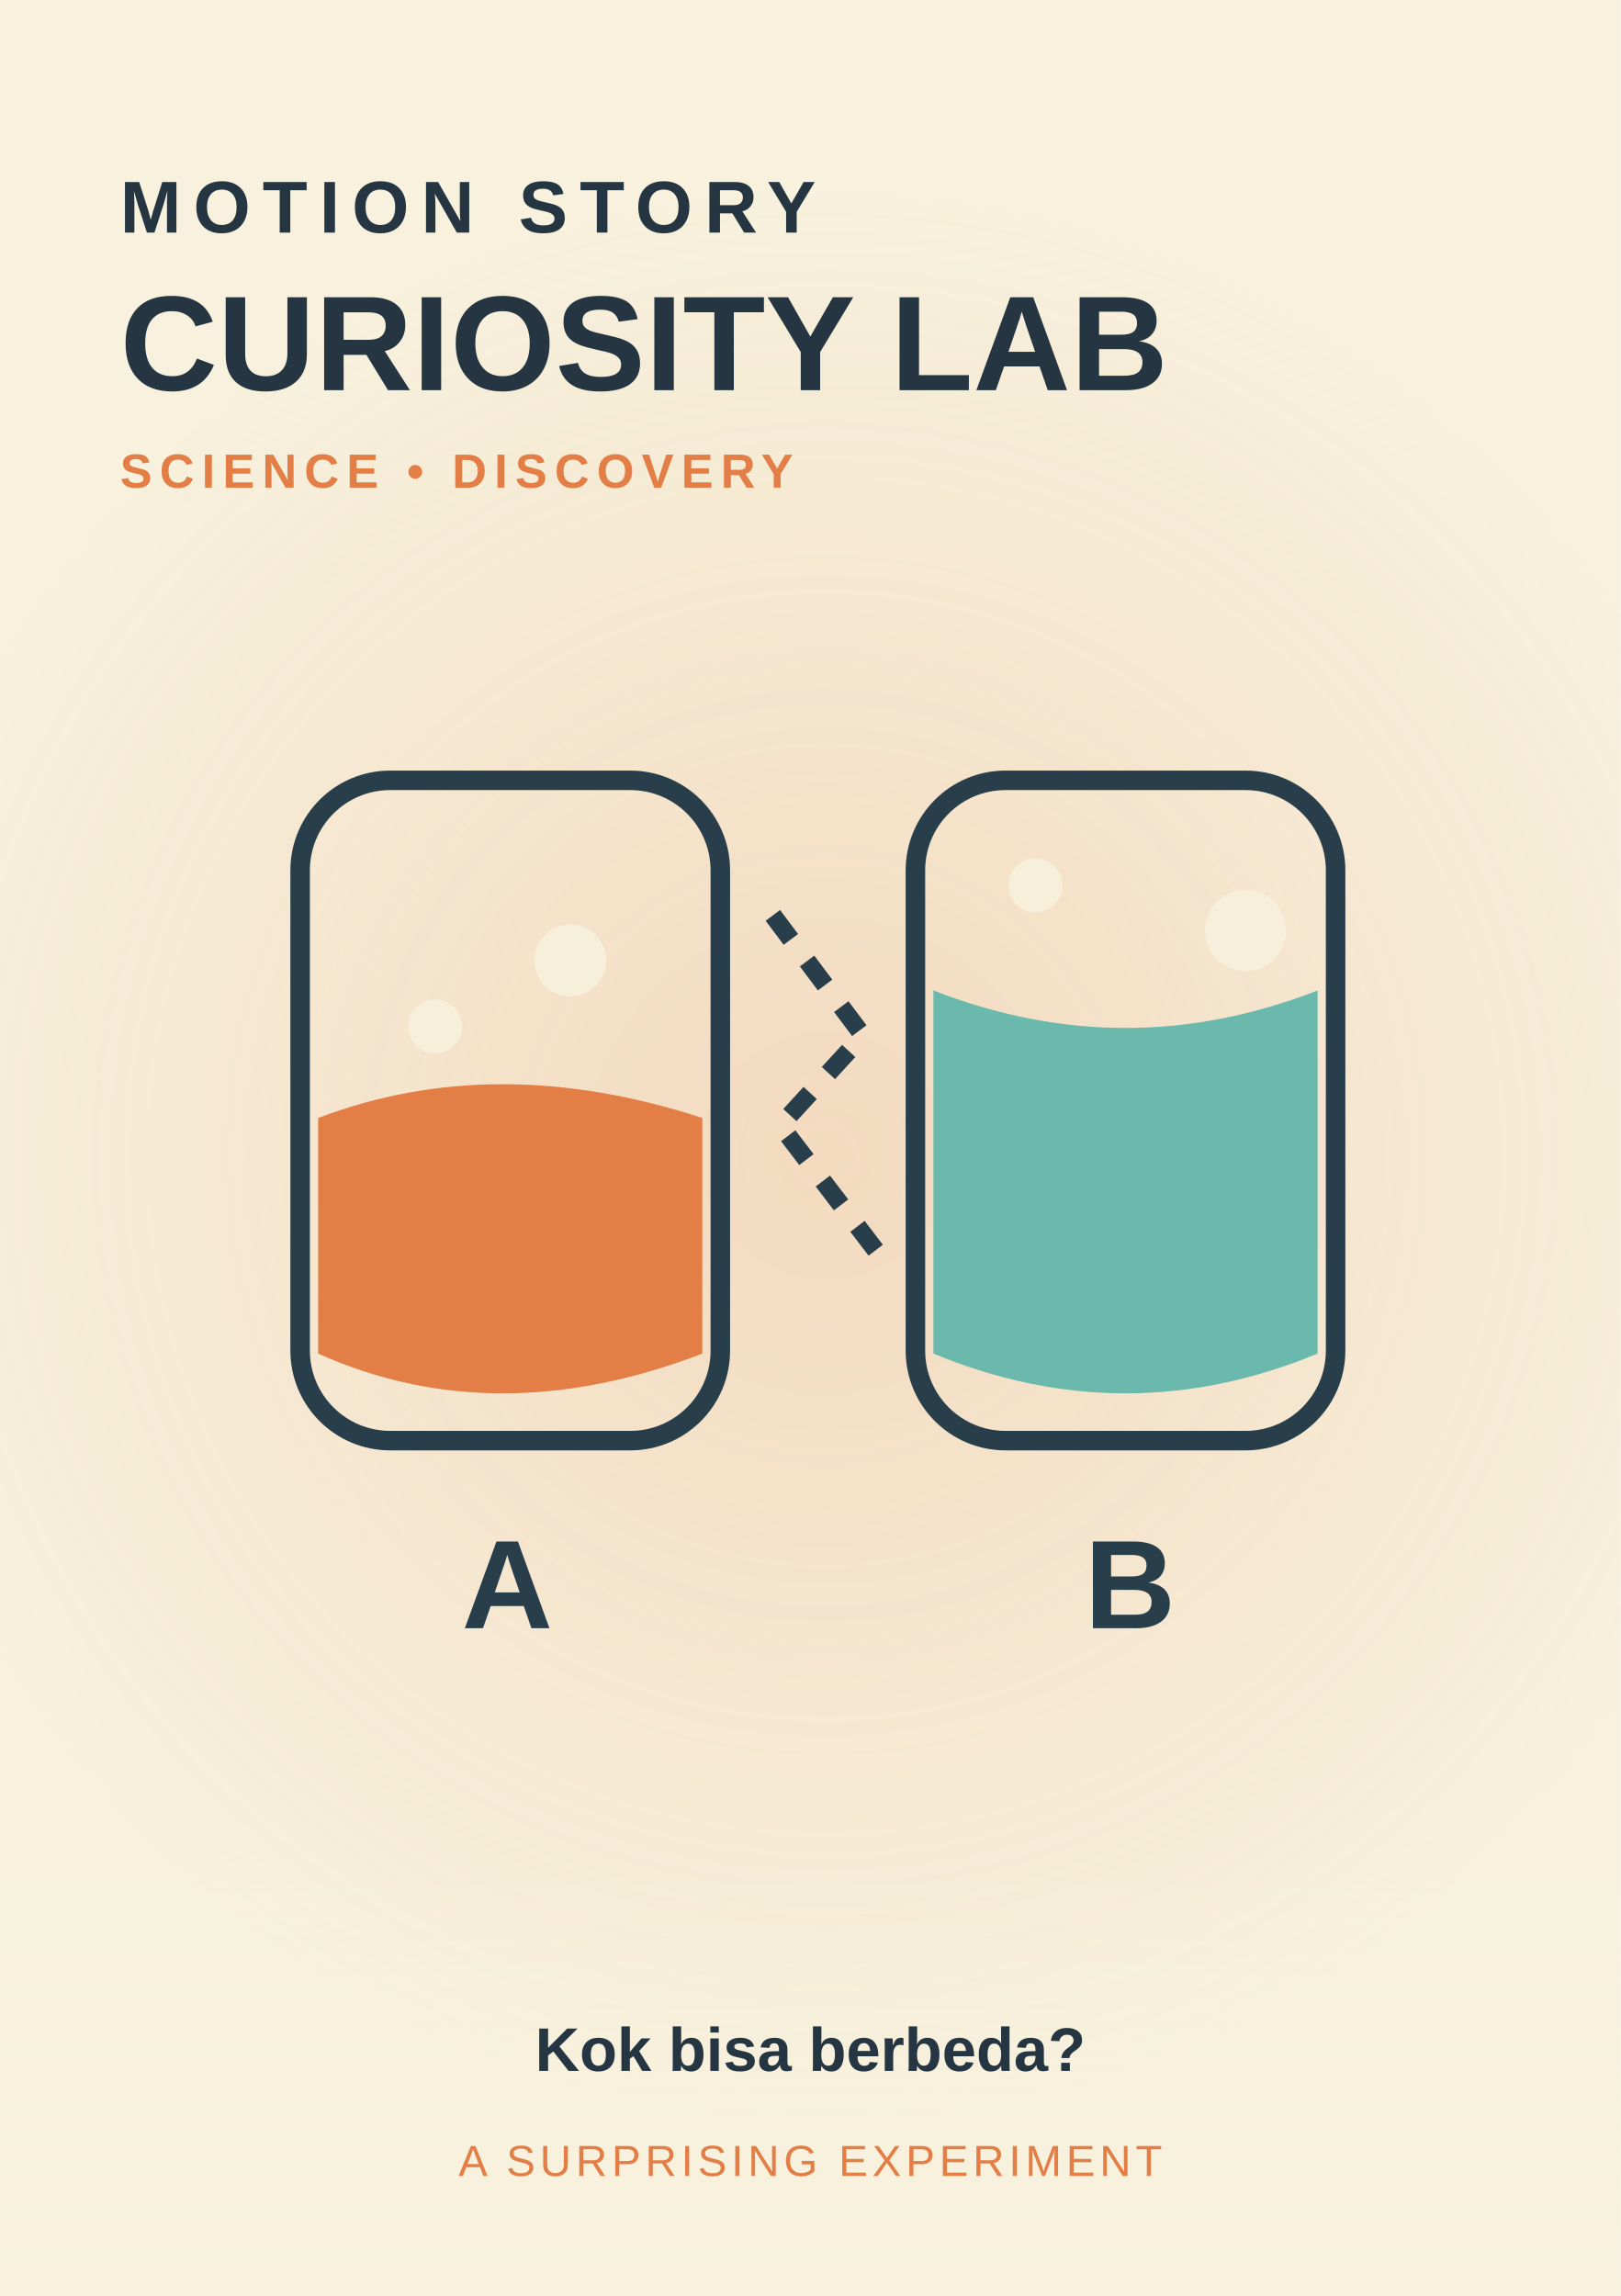
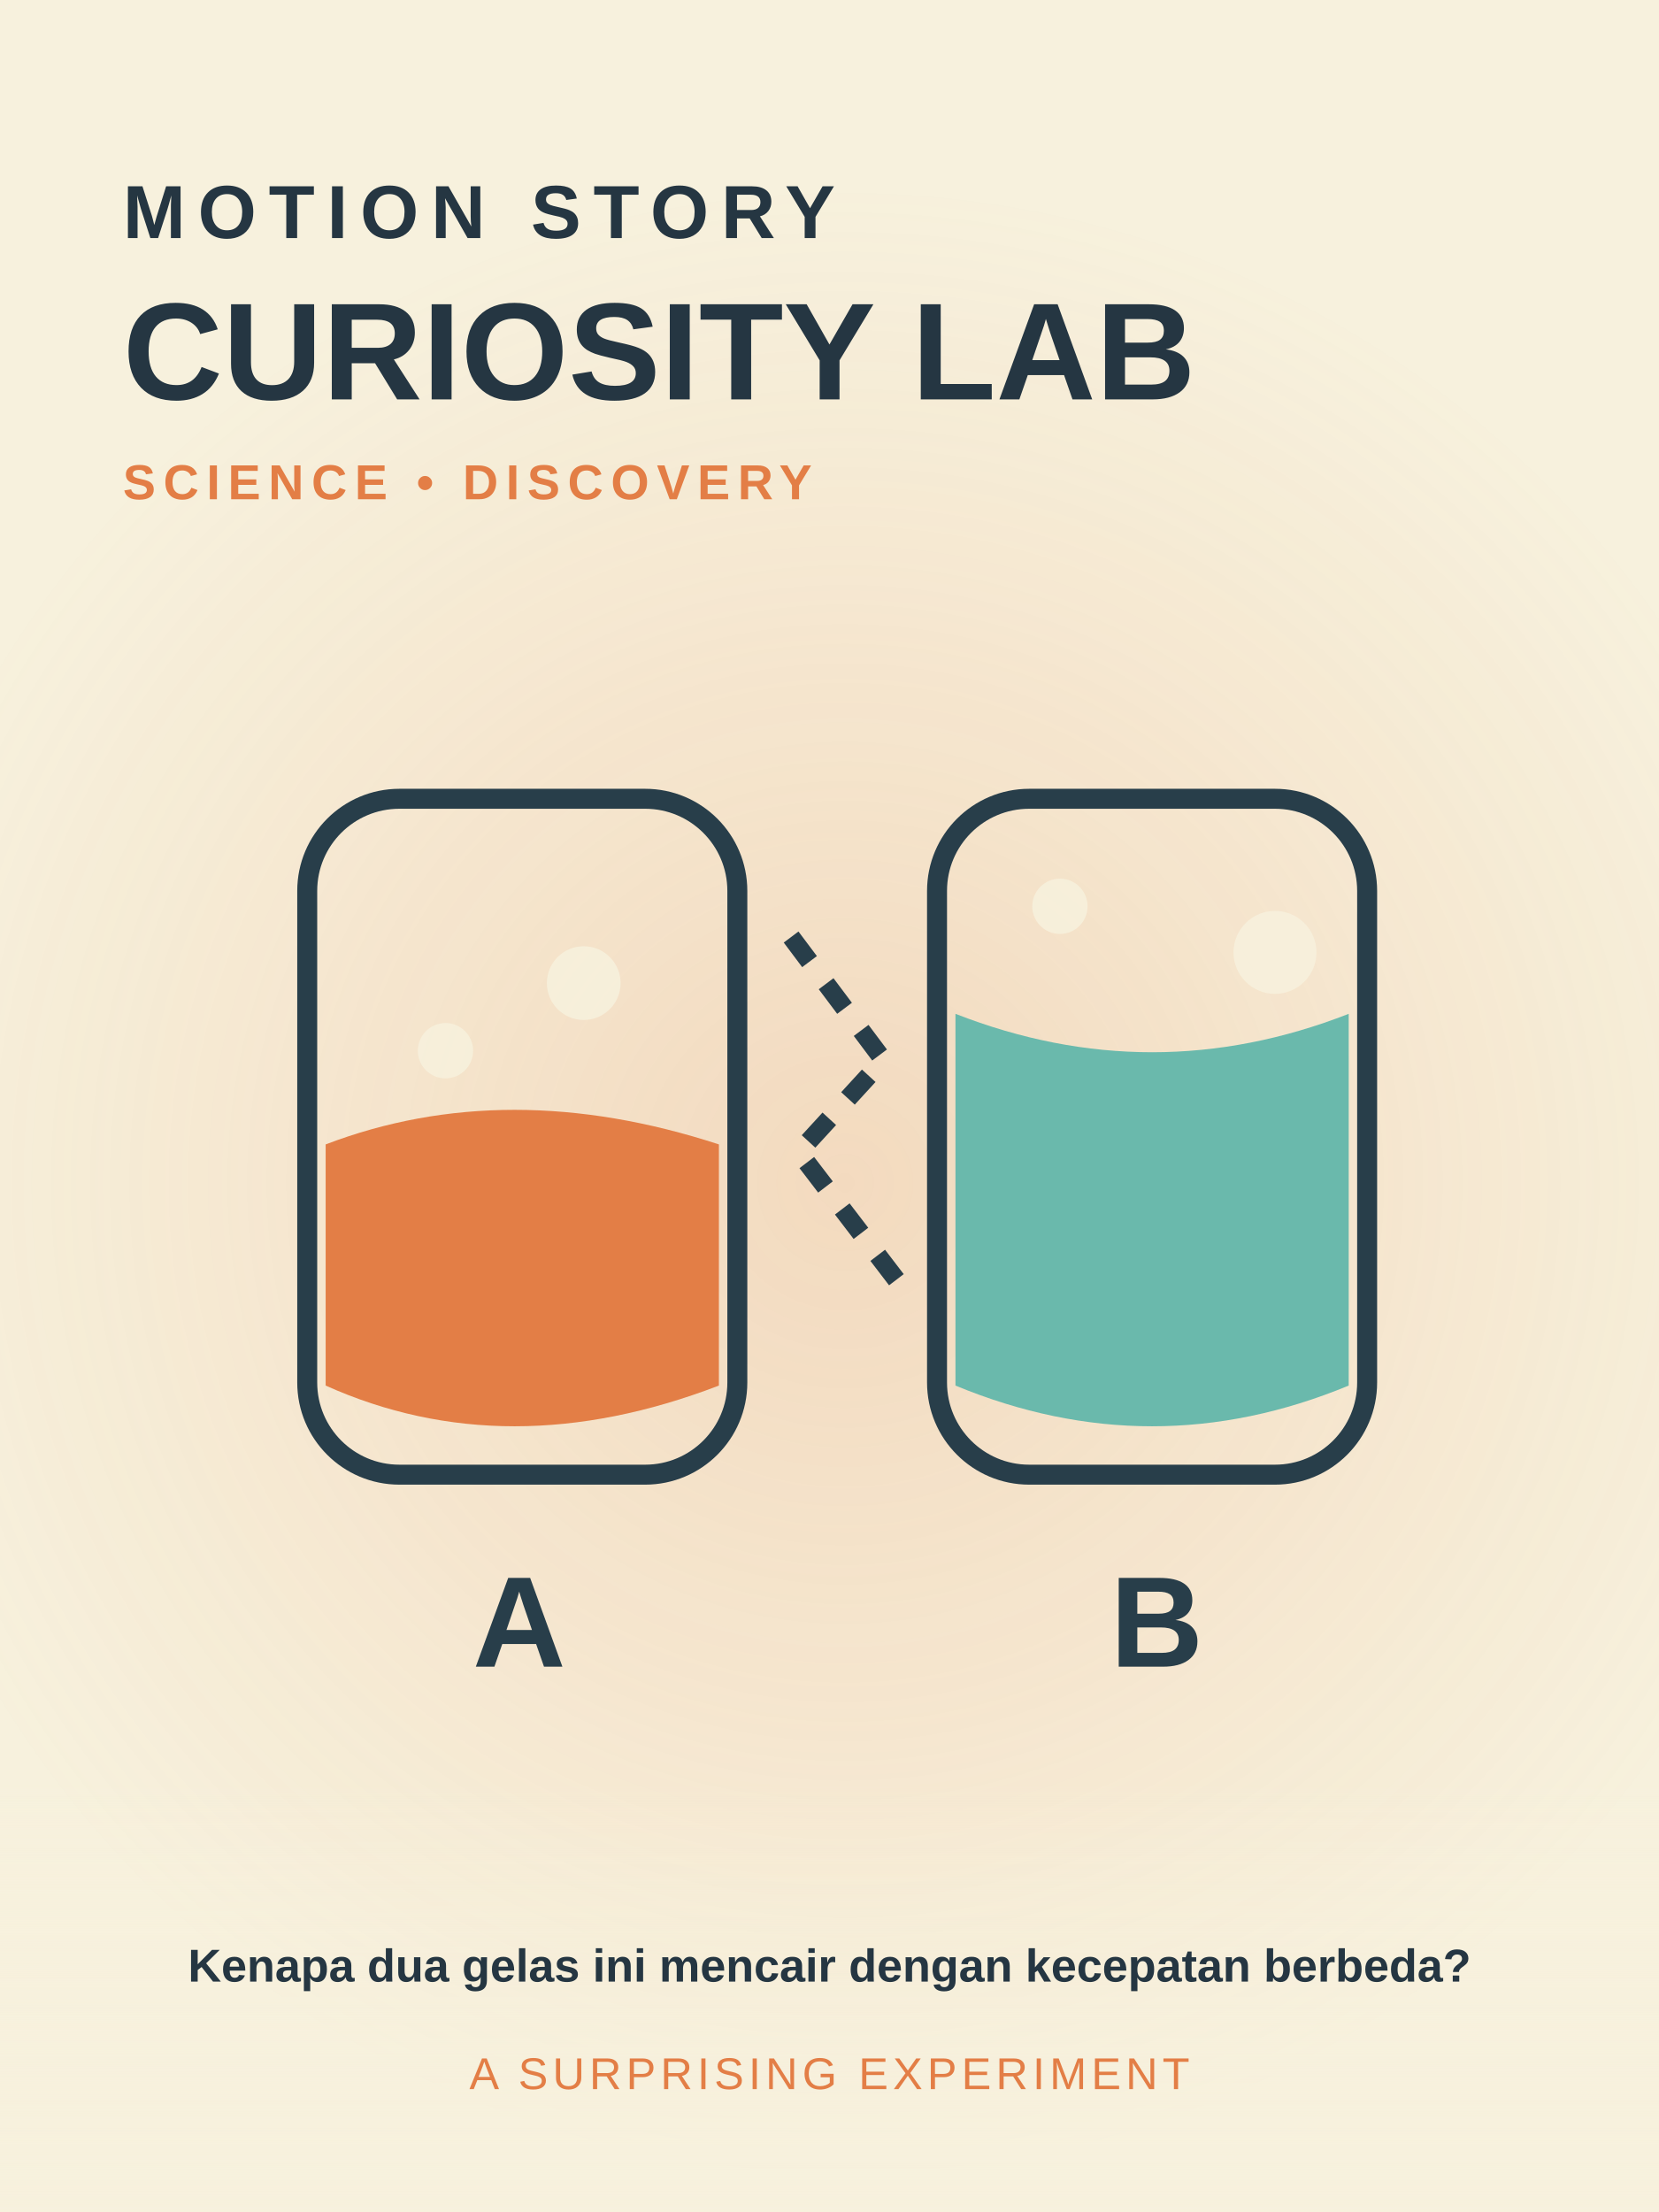
- <svg xmlns="http://www.w3.org/2000/svg" viewBox="0 0 1080 1530" width="1080" height="1530" role="img" aria-label="CURIOSITY LAB motion graphics key visual">
+ <svg xmlns="http://www.w3.org/2000/svg" viewBox="0 0 1080 1440" width="1080" height="1440" role="img" aria-label="CURIOSITY LAB motion graphics key visual">
  <defs>
    <radialGradient id="ambient">
      <stop stop-color="#E37E46" stop-opacity=".2" />
      <stop offset="1" stop-color="#E37E46" stop-opacity="0" />
    </radialGradient>
    <linearGradient id="fade" x2="0" y2="1">
      <stop stop-color="#F7F1DD" stop-opacity="0" />
      <stop offset="1" stop-color="#F7F1DD" stop-opacity="1" />
    </linearGradient>
  </defs>
-   <rect width="1080" height="1530" fill="#F7F1DD" />
+   <rect width="1080" height="1440" fill="#F7F1DD" />
  <circle cx="550" cy="770" r="650" fill="url(#ambient)" />
  <g font-family="Arial,Helvetica,sans-serif" font-weight="900" fill="#253642">
    <text x="80" y="155" font-size="49" letter-spacing="8">MOTION STORY</text>
    <text x="80" y="260" font-size="90">CURIOSITY LAB</text>
  </g>
  <text x="80" y="325" fill="#E37E46" font-size="32" letter-spacing="5" font-weight="bold" font-family="Arial,Helvetica,sans-serif">SCIENCE • DISCOVERY</text>
  <g stroke="#283E4A" stroke-width="13" fill="none">
    <rect x="200" y="520" width="280" height="440" rx="60" />
    <rect x="610" y="520" width="280" height="440" rx="60" />
  </g>
  <path d="M212 745Q330 700 468 745L468 902Q330 955 212 902Z" fill="#E37E46" />
  <path d="M622 660Q750 710 878 660L878 902Q750 955 622 902Z" fill="#6AB9AC" />
  <g fill="#F7F1DD" opacity=".85">
    <circle cx="290" cy="684" r="18" />
    <circle cx="380" cy="640" r="24" />
    <circle cx="690" cy="590" r="18" />
    <circle cx="830" cy="620" r="27" />
  </g>
  <path d="M515 610L575 690L520 750L585 835" fill="none" stroke="#283E4A" stroke-width="12" stroke-dasharray="20 18" />
  <g fill="#283E4A" font-family="Arial,sans-serif" text-anchor="middle" font-size="84" font-weight="bold">
    <text x="338" y="1085">A</text>
    <text x="753" y="1085">B</text>
  </g>
-   <rect y="1250" width="1080" height="280" fill="url(#fade)" />
+   <rect y="1160" width="1080" height="280" fill="url(#fade)" />
  <g font-family="Arial,Helvetica,sans-serif" text-anchor="middle">
-     <text x="540" y="1380" font-size="41" fill="#253642" font-weight="bold">Kok bisa berbeda?</text>
-     <text x="540" y="1450" font-size="29" fill="#E37E46" letter-spacing="3">A SURPRISING EXPERIMENT</text>
+     <text x="540" y="1290" font-size="30" fill="#253642" font-weight="bold">Kenapa dua gelas ini mencair dengan kecepatan berbeda?</text>
+     <text x="540" y="1360" font-size="29" fill="#E37E46" letter-spacing="3">A SURPRISING EXPERIMENT</text>
  </g>
</svg>
